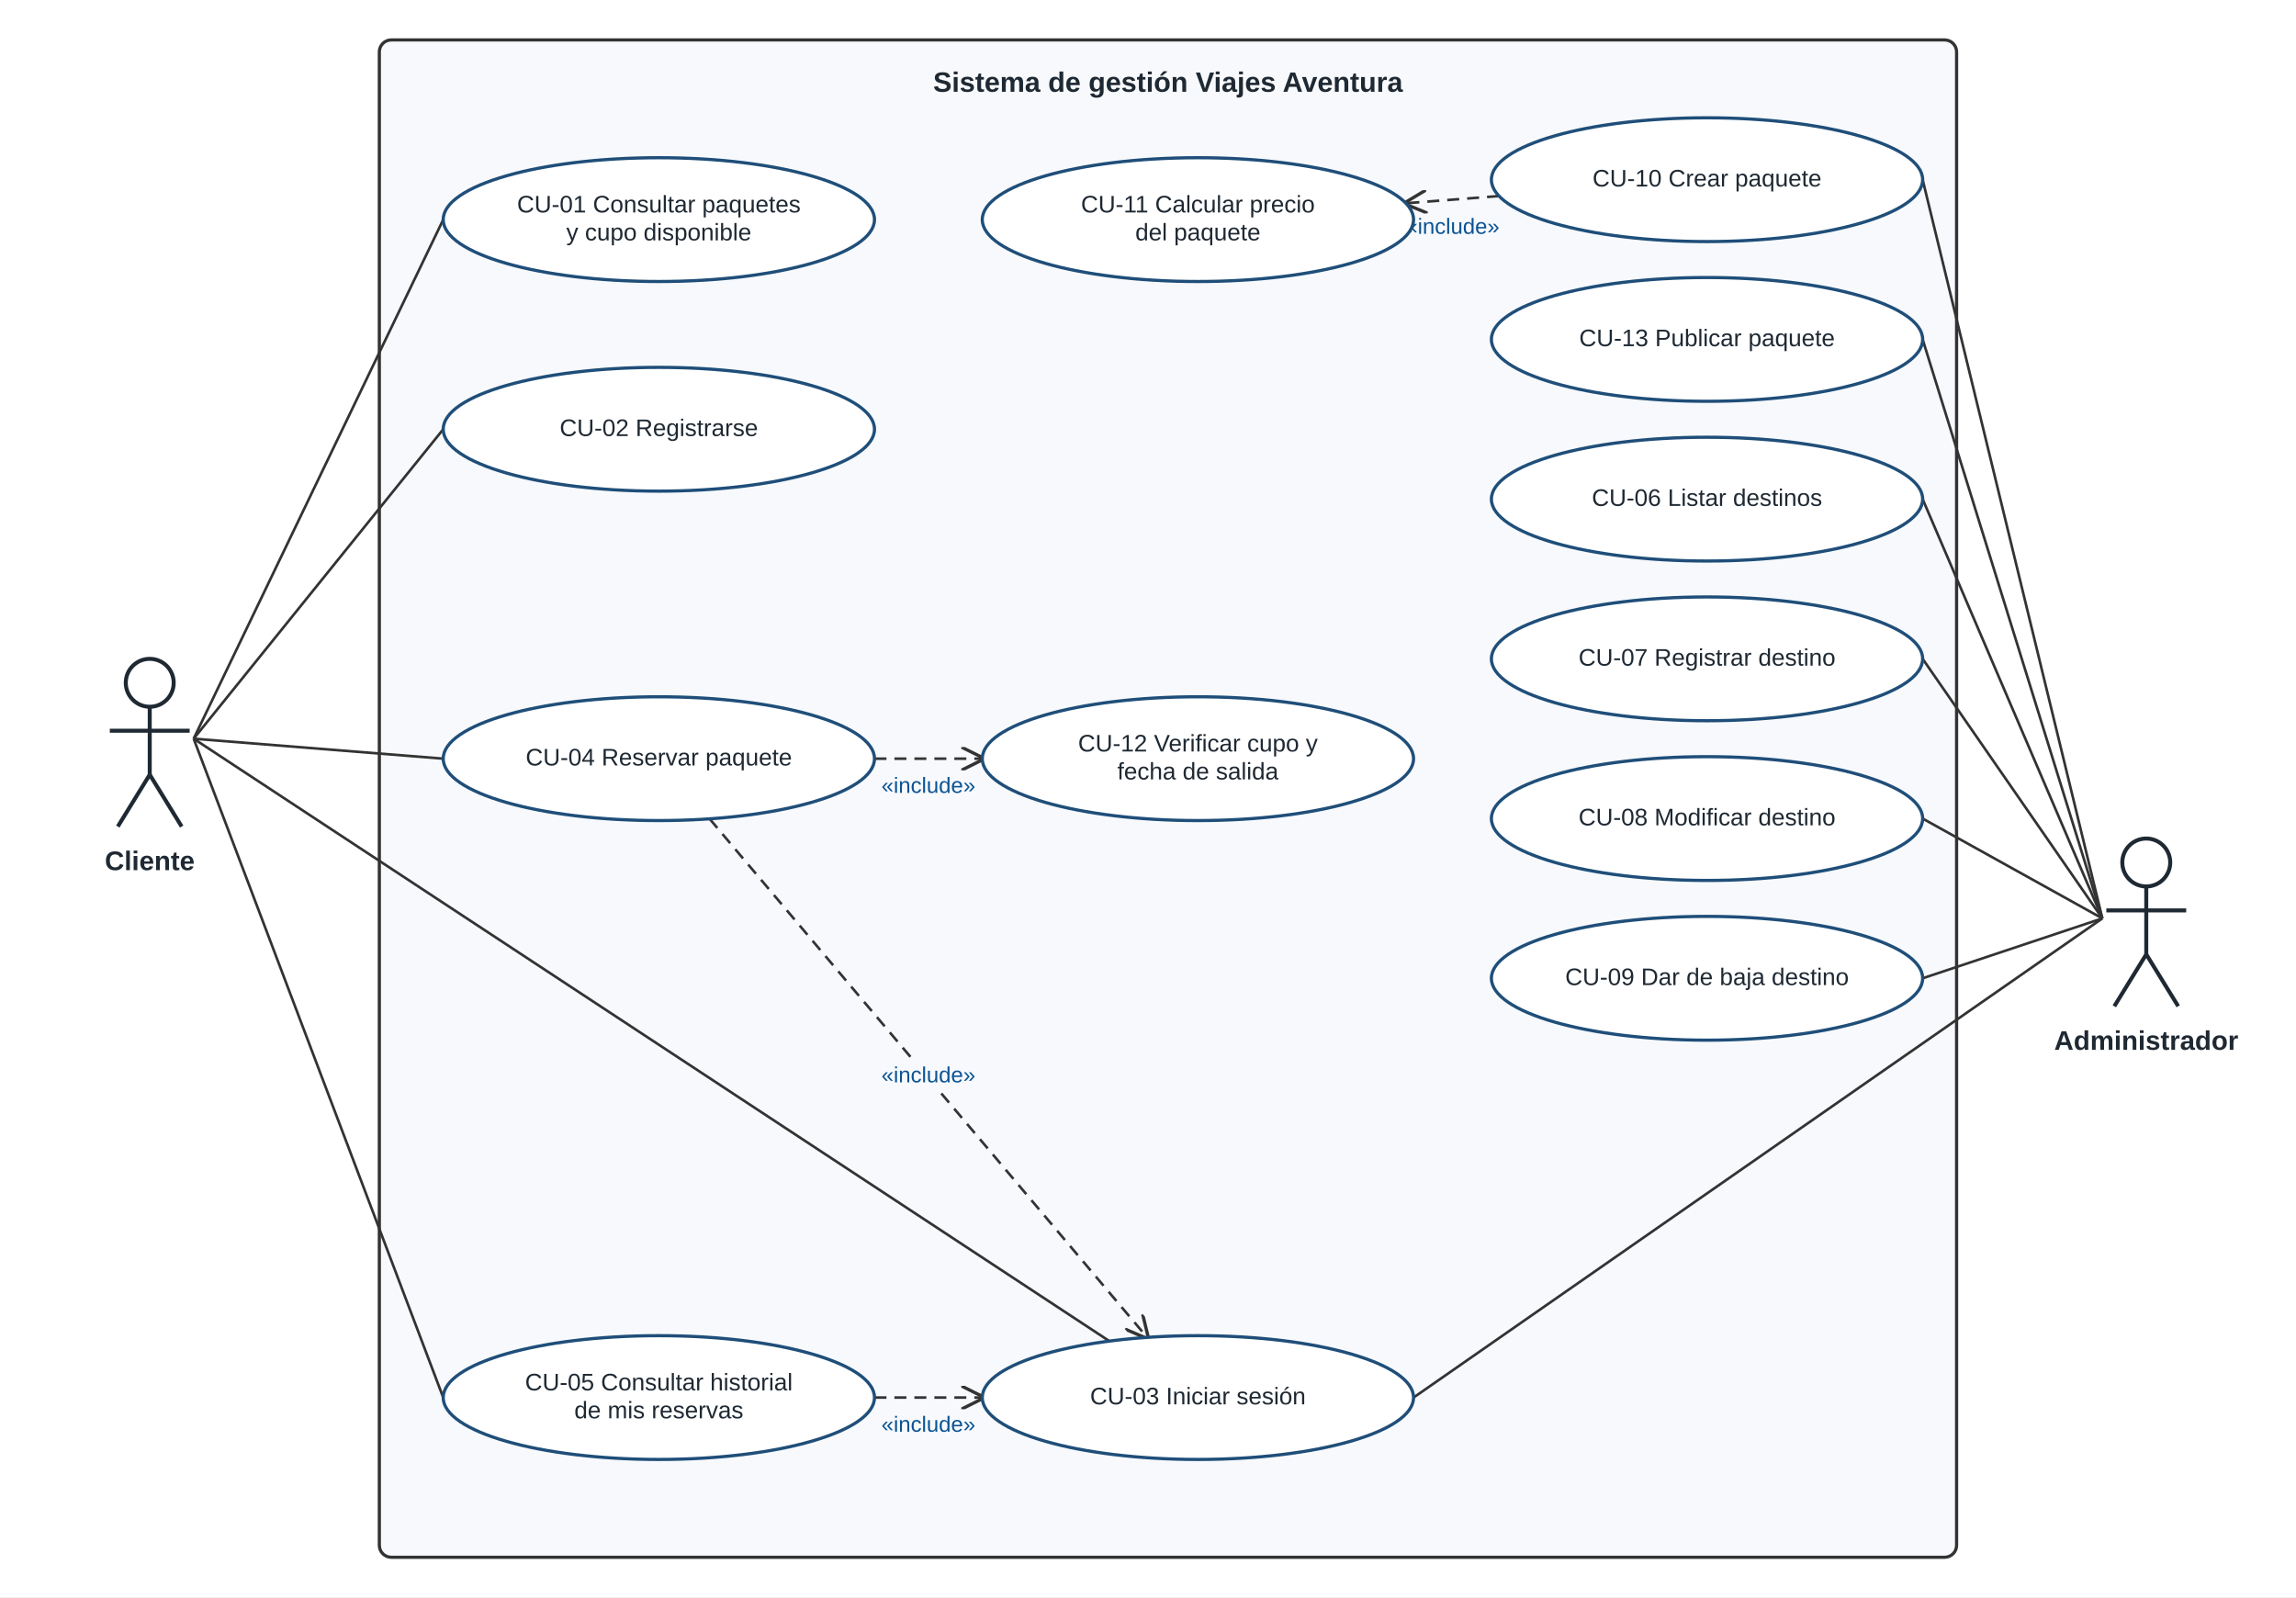
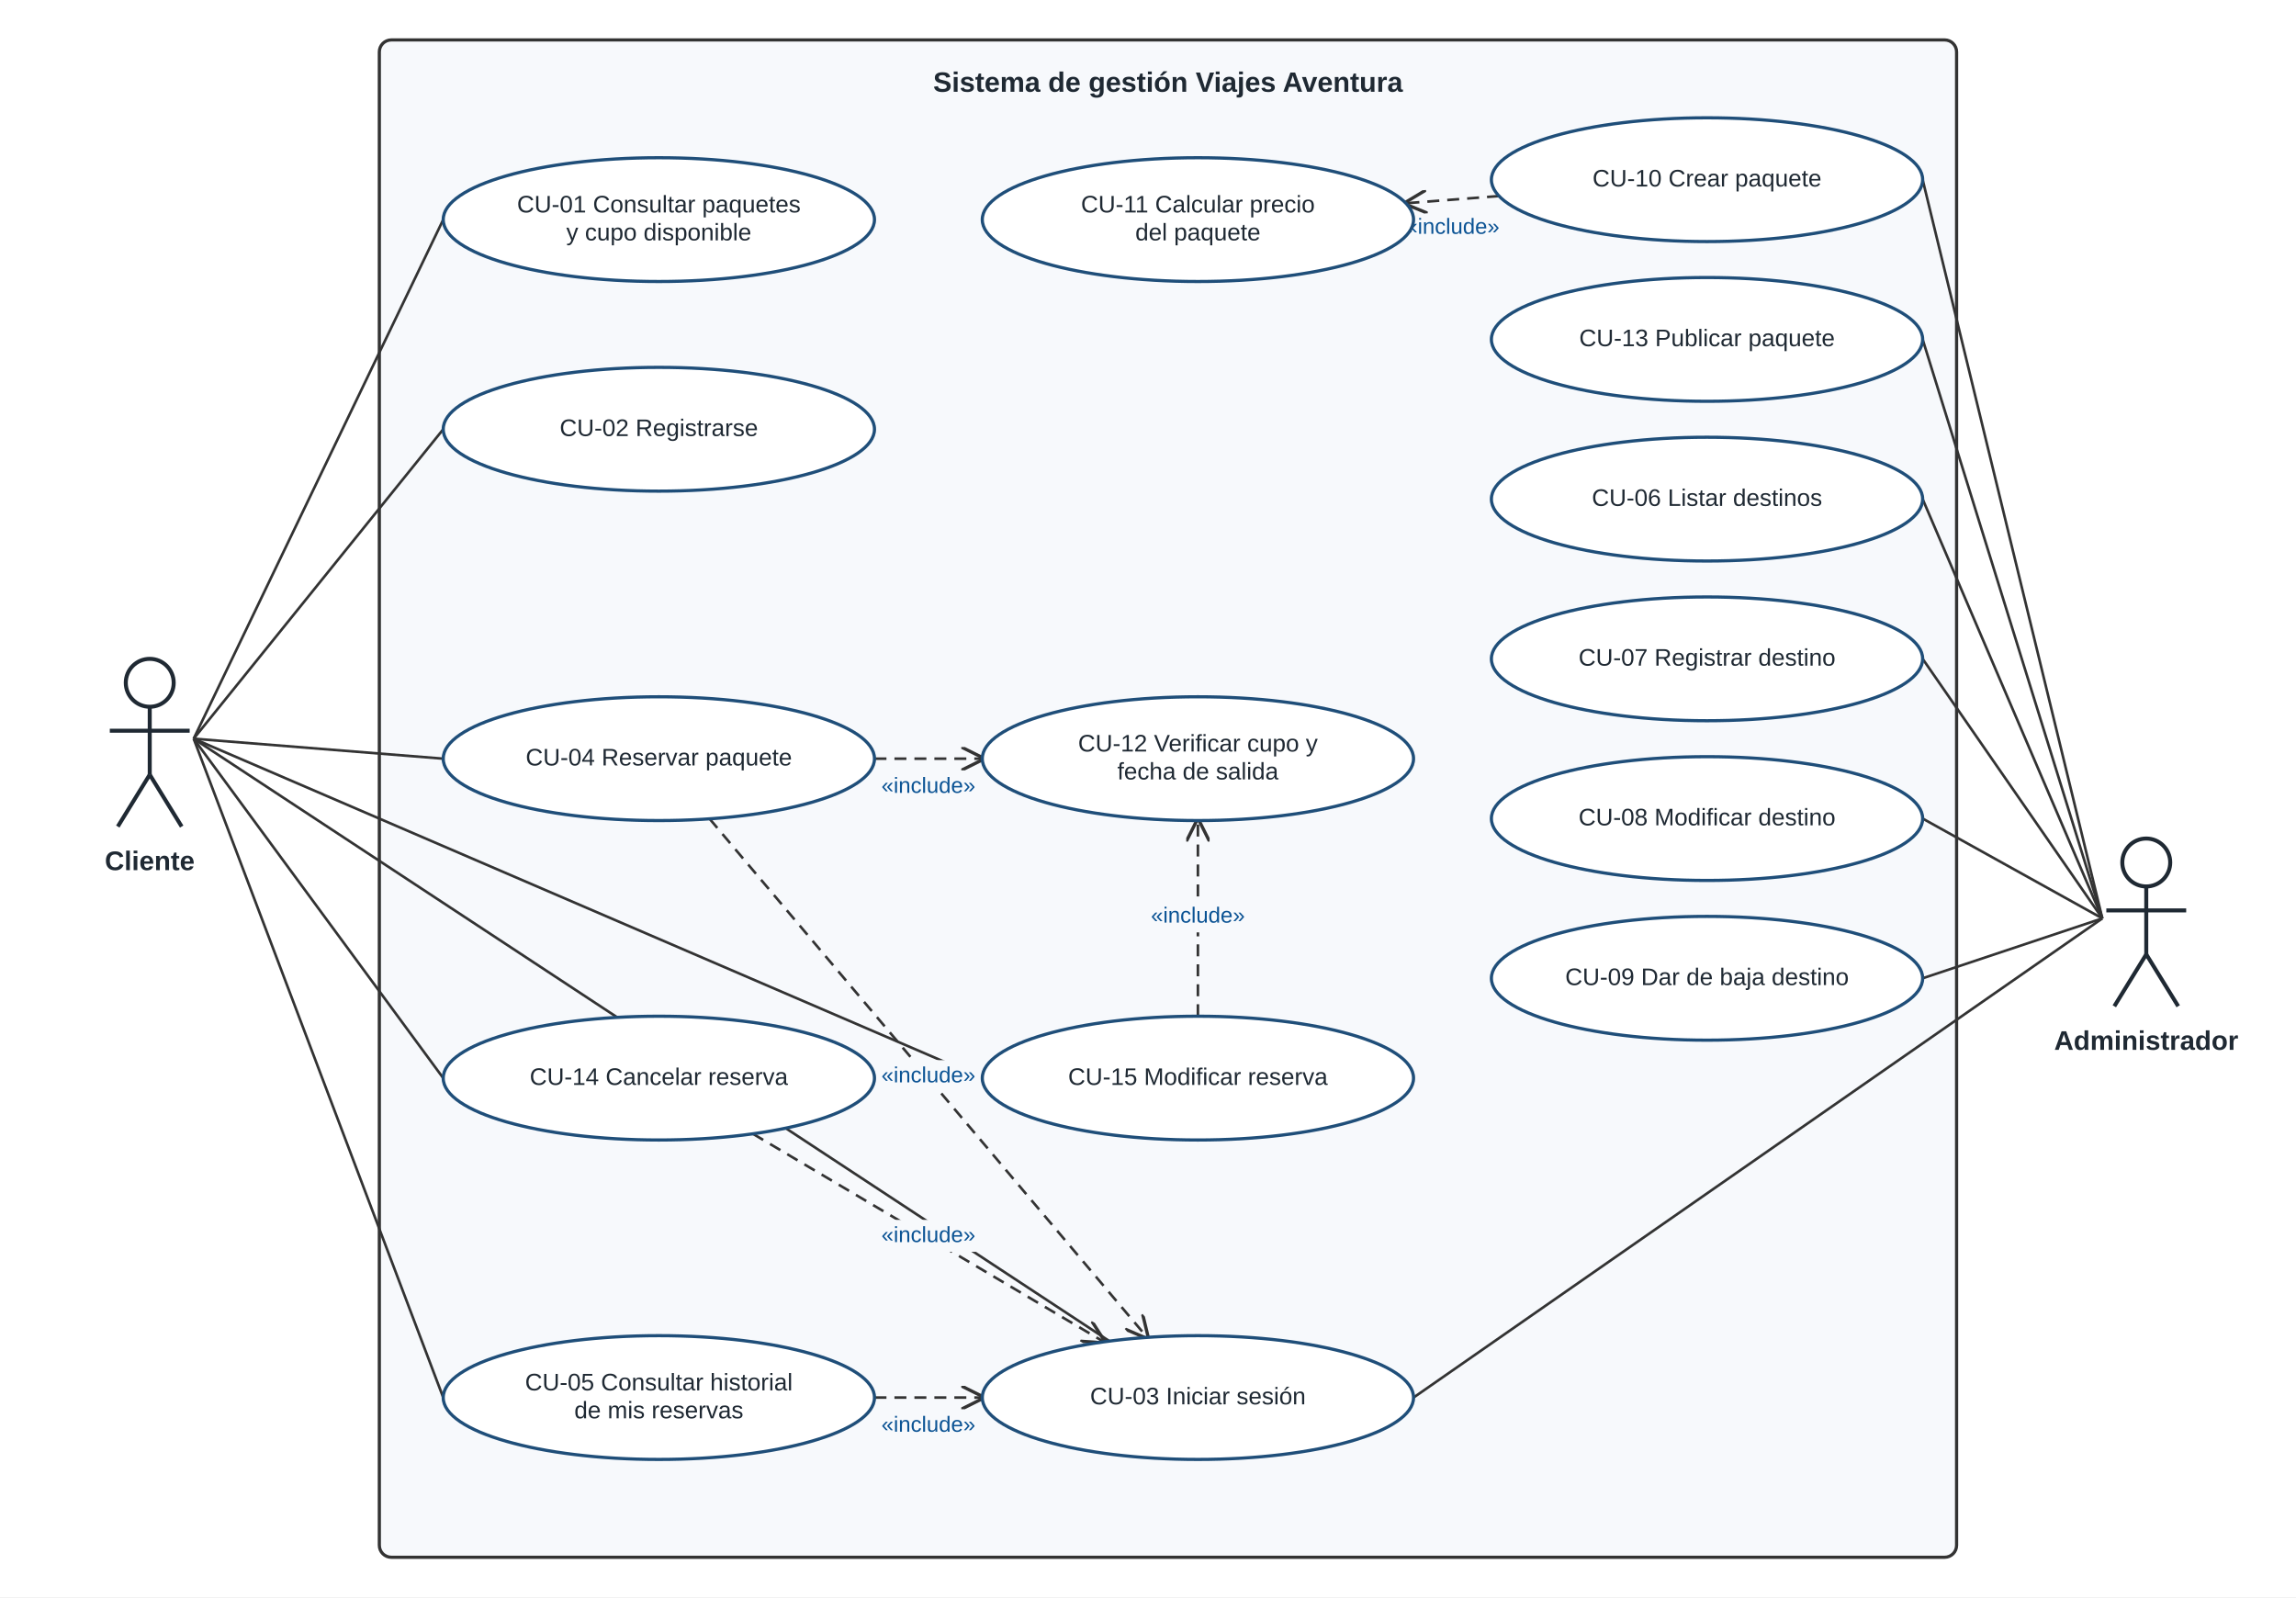
<svg xmlns="http://www.w3.org/2000/svg" width="1150" height="800" viewBox="0 0 1150 800">
  <defs>
    <marker id="abierta" viewBox="0 0 10 10" refX="9" refY="5" markerWidth="9" markerHeight="9" orient="auto">
      <path d="M0,0 L10,5 L0,10" fill="none" stroke="#333" stroke-width="1.4" />
    </marker>
  </defs>
  <rect width="100%" height="100%" fill="white" />
  <rect x="190" y="20" width="790" height="760" rx="6" fill="#F7F9FC" stroke="#333" stroke-width="1.6" />
  <text x="585.0" y="42.0" font-size="14" font-weight="bold" fill="#1F2933" text-anchor="middle" dominant-baseline="middle" font-family="Arial, Helvetica, sans-serif">Sistema de gestión Viajes Aventura</text>
  <line x1="97" y1="370" x2="222.0" y2="110.0" stroke="#333" stroke-width="1.3" />
  <line x1="97" y1="370" x2="222.0" y2="215.0" stroke="#333" stroke-width="1.3" />
  <line x1="97" y1="370" x2="222.0" y2="380.0" stroke="#333" stroke-width="1.3" />
  <line x1="97" y1="370" x2="222.0" y2="700.0" stroke="#333" stroke-width="1.3" />
  <line x1="97" y1="370" x2="555.6" y2="671.7" stroke="#333" stroke-width="1.3" />
+   <line x1="97" y1="370" x2="222.0" y2="540.0" stroke="#333" stroke-width="1.3" />
+   <line x1="97" y1="370" x2="492.0" y2="540.0" stroke="#333" stroke-width="1.3" />
  <line x1="1053" y1="460" x2="963.0" y2="90.0" stroke="#333" stroke-width="1.3" />
  <line x1="1053" y1="460" x2="963.0" y2="170.0" stroke="#333" stroke-width="1.3" />
  <line x1="1053" y1="460" x2="963.0" y2="250.0" stroke="#333" stroke-width="1.3" />
  <line x1="1053" y1="460" x2="963.0" y2="330.0" stroke="#333" stroke-width="1.3" />
  <line x1="1053" y1="460" x2="963.0" y2="410.0" stroke="#333" stroke-width="1.3" />
  <line x1="1053" y1="460" x2="963.0" y2="490.0" stroke="#333" stroke-width="1.3" />
  <line x1="1053" y1="460" x2="708.0" y2="700.0" stroke="#333" stroke-width="1.3" />
  <line x1="438.0" y1="380.0" x2="492.0" y2="380.0" stroke="#333" stroke-width="1.3" stroke-dasharray="6,4" marker-end="url(#abierta)" />
  <text x="465.0" y="394.0" font-size="11" font-weight="normal" fill="#0B5394" text-anchor="middle" dominant-baseline="middle" font-family="Arial, Helvetica, sans-serif">«include»</text>
  <line x1="355.4" y1="410.1" x2="574.6" y2="669.9" stroke="#333" stroke-width="1.3" stroke-dasharray="6,4" marker-end="url(#abierta)" />
  <rect x="435.0" y="531.0" width="60" height="16" fill="#F7F9FC" />
  <text x="465.0" y="539.0" font-size="11" font-weight="normal" fill="#0B5394" text-anchor="middle" dominant-baseline="middle" font-family="Arial, Helvetica, sans-serif">«include»</text>
  <line x1="438.0" y1="700.0" x2="492.0" y2="700.0" stroke="#333" stroke-width="1.3" stroke-dasharray="6,4" marker-end="url(#abierta)" />
  <text x="465.0" y="714.0" font-size="11" font-weight="normal" fill="#0B5394" text-anchor="middle" dominant-baseline="middle" font-family="Arial, Helvetica, sans-serif">«include»</text>
  <line x1="750.8" y1="98.2" x2="704.2" y2="101.8" stroke="#333" stroke-width="1.3" stroke-dasharray="6,4" marker-end="url(#abierta)" />
  <text x="727.5" y="114.0" font-size="11" font-weight="normal" fill="#0B5394" text-anchor="middle" dominant-baseline="middle" font-family="Arial, Helvetica, sans-serif">«include»</text>
+   <line x1="600.0" y1="509.0" x2="600.0" y2="411.0" stroke="#333" stroke-width="1.3" stroke-dasharray="6,4" marker-end="url(#abierta)" />
+   <rect x="570.0" y="451.0" width="60" height="16" fill="#F7F9FC" />
+   <text x="600.0" y="459.0" font-size="11" font-weight="normal" fill="#0B5394" text-anchor="middle" dominant-baseline="middle" font-family="Arial, Helvetica, sans-serif">«include»</text>
+   <line x1="377.1" y1="567.9" x2="552.9" y2="672.1" stroke="#333" stroke-width="1.3" stroke-dasharray="6,4" marker-end="url(#abierta)" />
+   <rect x="435.0" y="611.0" width="60" height="16" fill="#F7F9FC" />
+   <text x="465.0" y="619.0" font-size="11" font-weight="normal" fill="#0B5394" text-anchor="middle" dominant-baseline="middle" font-family="Arial, Helvetica, sans-serif">«include»</text>
  <ellipse cx="330" cy="110" rx="108" ry="31" fill="white" stroke="#1F4E79" stroke-width="1.6" />
  <text x="330.0" y="103.0" font-size="12" font-weight="normal" fill="#1F2933" text-anchor="middle" dominant-baseline="middle" font-family="Arial, Helvetica, sans-serif">CU-01 Consultar paquetes</text>
  <text x="330.0" y="117.0" font-size="12" font-weight="normal" fill="#1F2933" text-anchor="middle" dominant-baseline="middle" font-family="Arial, Helvetica, sans-serif">y cupo disponible</text>
  <ellipse cx="330" cy="215" rx="108" ry="31" fill="white" stroke="#1F4E79" stroke-width="1.6" />
  <text x="330.0" y="215.0" font-size="12" font-weight="normal" fill="#1F2933" text-anchor="middle" dominant-baseline="middle" font-family="Arial, Helvetica, sans-serif">CU-02 Registrarse</text>
  <ellipse cx="330" cy="380" rx="108" ry="31" fill="white" stroke="#1F4E79" stroke-width="1.6" />
  <text x="330.0" y="380.0" font-size="12" font-weight="normal" fill="#1F2933" text-anchor="middle" dominant-baseline="middle" font-family="Arial, Helvetica, sans-serif">CU-04 Reservar paquete</text>
  <ellipse cx="330" cy="700" rx="108" ry="31" fill="white" stroke="#1F4E79" stroke-width="1.6" />
  <text x="330.0" y="693.0" font-size="12" font-weight="normal" fill="#1F2933" text-anchor="middle" dominant-baseline="middle" font-family="Arial, Helvetica, sans-serif">CU-05 Consultar historial</text>
  <text x="330.0" y="707.0" font-size="12" font-weight="normal" fill="#1F2933" text-anchor="middle" dominant-baseline="middle" font-family="Arial, Helvetica, sans-serif">de mis reservas</text>
  <ellipse cx="600" cy="700" rx="108" ry="31" fill="white" stroke="#1F4E79" stroke-width="1.6" />
  <text x="600.0" y="700.0" font-size="12" font-weight="normal" fill="#1F2933" text-anchor="middle" dominant-baseline="middle" font-family="Arial, Helvetica, sans-serif">CU-03 Iniciar sesión</text>
  <ellipse cx="600" cy="380" rx="108" ry="31" fill="white" stroke="#1F4E79" stroke-width="1.6" />
  <text x="600.0" y="373.0" font-size="12" font-weight="normal" fill="#1F2933" text-anchor="middle" dominant-baseline="middle" font-family="Arial, Helvetica, sans-serif">CU-12 Verificar cupo y</text>
  <text x="600.0" y="387.0" font-size="12" font-weight="normal" fill="#1F2933" text-anchor="middle" dominant-baseline="middle" font-family="Arial, Helvetica, sans-serif">fecha de salida</text>
  <ellipse cx="600" cy="110" rx="108" ry="31" fill="white" stroke="#1F4E79" stroke-width="1.6" />
  <text x="600.0" y="103.0" font-size="12" font-weight="normal" fill="#1F2933" text-anchor="middle" dominant-baseline="middle" font-family="Arial, Helvetica, sans-serif">CU-11 Calcular precio</text>
  <text x="600.0" y="117.0" font-size="12" font-weight="normal" fill="#1F2933" text-anchor="middle" dominant-baseline="middle" font-family="Arial, Helvetica, sans-serif">del paquete</text>
+   <ellipse cx="330" cy="540" rx="108" ry="31" fill="white" stroke="#1F4E79" stroke-width="1.6" />
+   <text x="330.0" y="540.0" font-size="12" font-weight="normal" fill="#1F2933" text-anchor="middle" dominant-baseline="middle" font-family="Arial, Helvetica, sans-serif">CU-14 Cancelar reserva</text>
+   <ellipse cx="600" cy="540" rx="108" ry="31" fill="white" stroke="#1F4E79" stroke-width="1.6" />
+   <text x="600.0" y="540.0" font-size="12" font-weight="normal" fill="#1F2933" text-anchor="middle" dominant-baseline="middle" font-family="Arial, Helvetica, sans-serif">CU-15 Modificar reserva</text>
  <ellipse cx="855" cy="90" rx="108" ry="31" fill="white" stroke="#1F4E79" stroke-width="1.6" />
  <text x="855.0" y="90.0" font-size="12" font-weight="normal" fill="#1F2933" text-anchor="middle" dominant-baseline="middle" font-family="Arial, Helvetica, sans-serif">CU-10 Crear paquete</text>
  <ellipse cx="855" cy="170" rx="108" ry="31" fill="white" stroke="#1F4E79" stroke-width="1.6" />
  <text x="855.0" y="170.0" font-size="12" font-weight="normal" fill="#1F2933" text-anchor="middle" dominant-baseline="middle" font-family="Arial, Helvetica, sans-serif">CU-13 Publicar paquete</text>
  <ellipse cx="855" cy="250" rx="108" ry="31" fill="white" stroke="#1F4E79" stroke-width="1.6" />
  <text x="855.0" y="250.0" font-size="12" font-weight="normal" fill="#1F2933" text-anchor="middle" dominant-baseline="middle" font-family="Arial, Helvetica, sans-serif">CU-06 Listar destinos</text>
  <ellipse cx="855" cy="330" rx="108" ry="31" fill="white" stroke="#1F4E79" stroke-width="1.6" />
  <text x="855.0" y="330.0" font-size="12" font-weight="normal" fill="#1F2933" text-anchor="middle" dominant-baseline="middle" font-family="Arial, Helvetica, sans-serif">CU-07 Registrar destino</text>
  <ellipse cx="855" cy="410" rx="108" ry="31" fill="white" stroke="#1F4E79" stroke-width="1.6" />
  <text x="855.0" y="410.0" font-size="12" font-weight="normal" fill="#1F2933" text-anchor="middle" dominant-baseline="middle" font-family="Arial, Helvetica, sans-serif">CU-08 Modificar destino</text>
  <ellipse cx="855" cy="490" rx="108" ry="31" fill="white" stroke="#1F4E79" stroke-width="1.6" />
  <text x="855.0" y="490.0" font-size="12" font-weight="normal" fill="#1F2933" text-anchor="middle" dominant-baseline="middle" font-family="Arial, Helvetica, sans-serif">CU-09 Dar de baja destino</text>
  <g stroke="#1F2933" stroke-width="2" fill="none">
    <circle cx="75" cy="342" r="12" fill="white" />
    <line x1="75" y1="354" x2="75" y2="388" />
    <line x1="55" y1="366" x2="95" y2="366" />
    <line x1="75" y1="388" x2="59" y2="414" />
    <line x1="75" y1="388" x2="91" y2="414" />
  </g>
  <text x="75.0" y="432.0" font-size="13.5" font-weight="bold" fill="#1F2933" text-anchor="middle" dominant-baseline="middle" font-family="Arial, Helvetica, sans-serif">Cliente</text>
  <g stroke="#1F2933" stroke-width="2" fill="none">
    <circle cx="1075" cy="432" r="12" fill="white" />
    <line x1="1075" y1="444" x2="1075" y2="478" />
    <line x1="1055" y1="456" x2="1095" y2="456" />
    <line x1="1075" y1="478" x2="1059" y2="504" />
    <line x1="1075" y1="478" x2="1091" y2="504" />
  </g>
  <text x="1075.0" y="522.0" font-size="13.5" font-weight="bold" fill="#1F2933" text-anchor="middle" dominant-baseline="middle" font-family="Arial, Helvetica, sans-serif">Administrador</text>
</svg>
